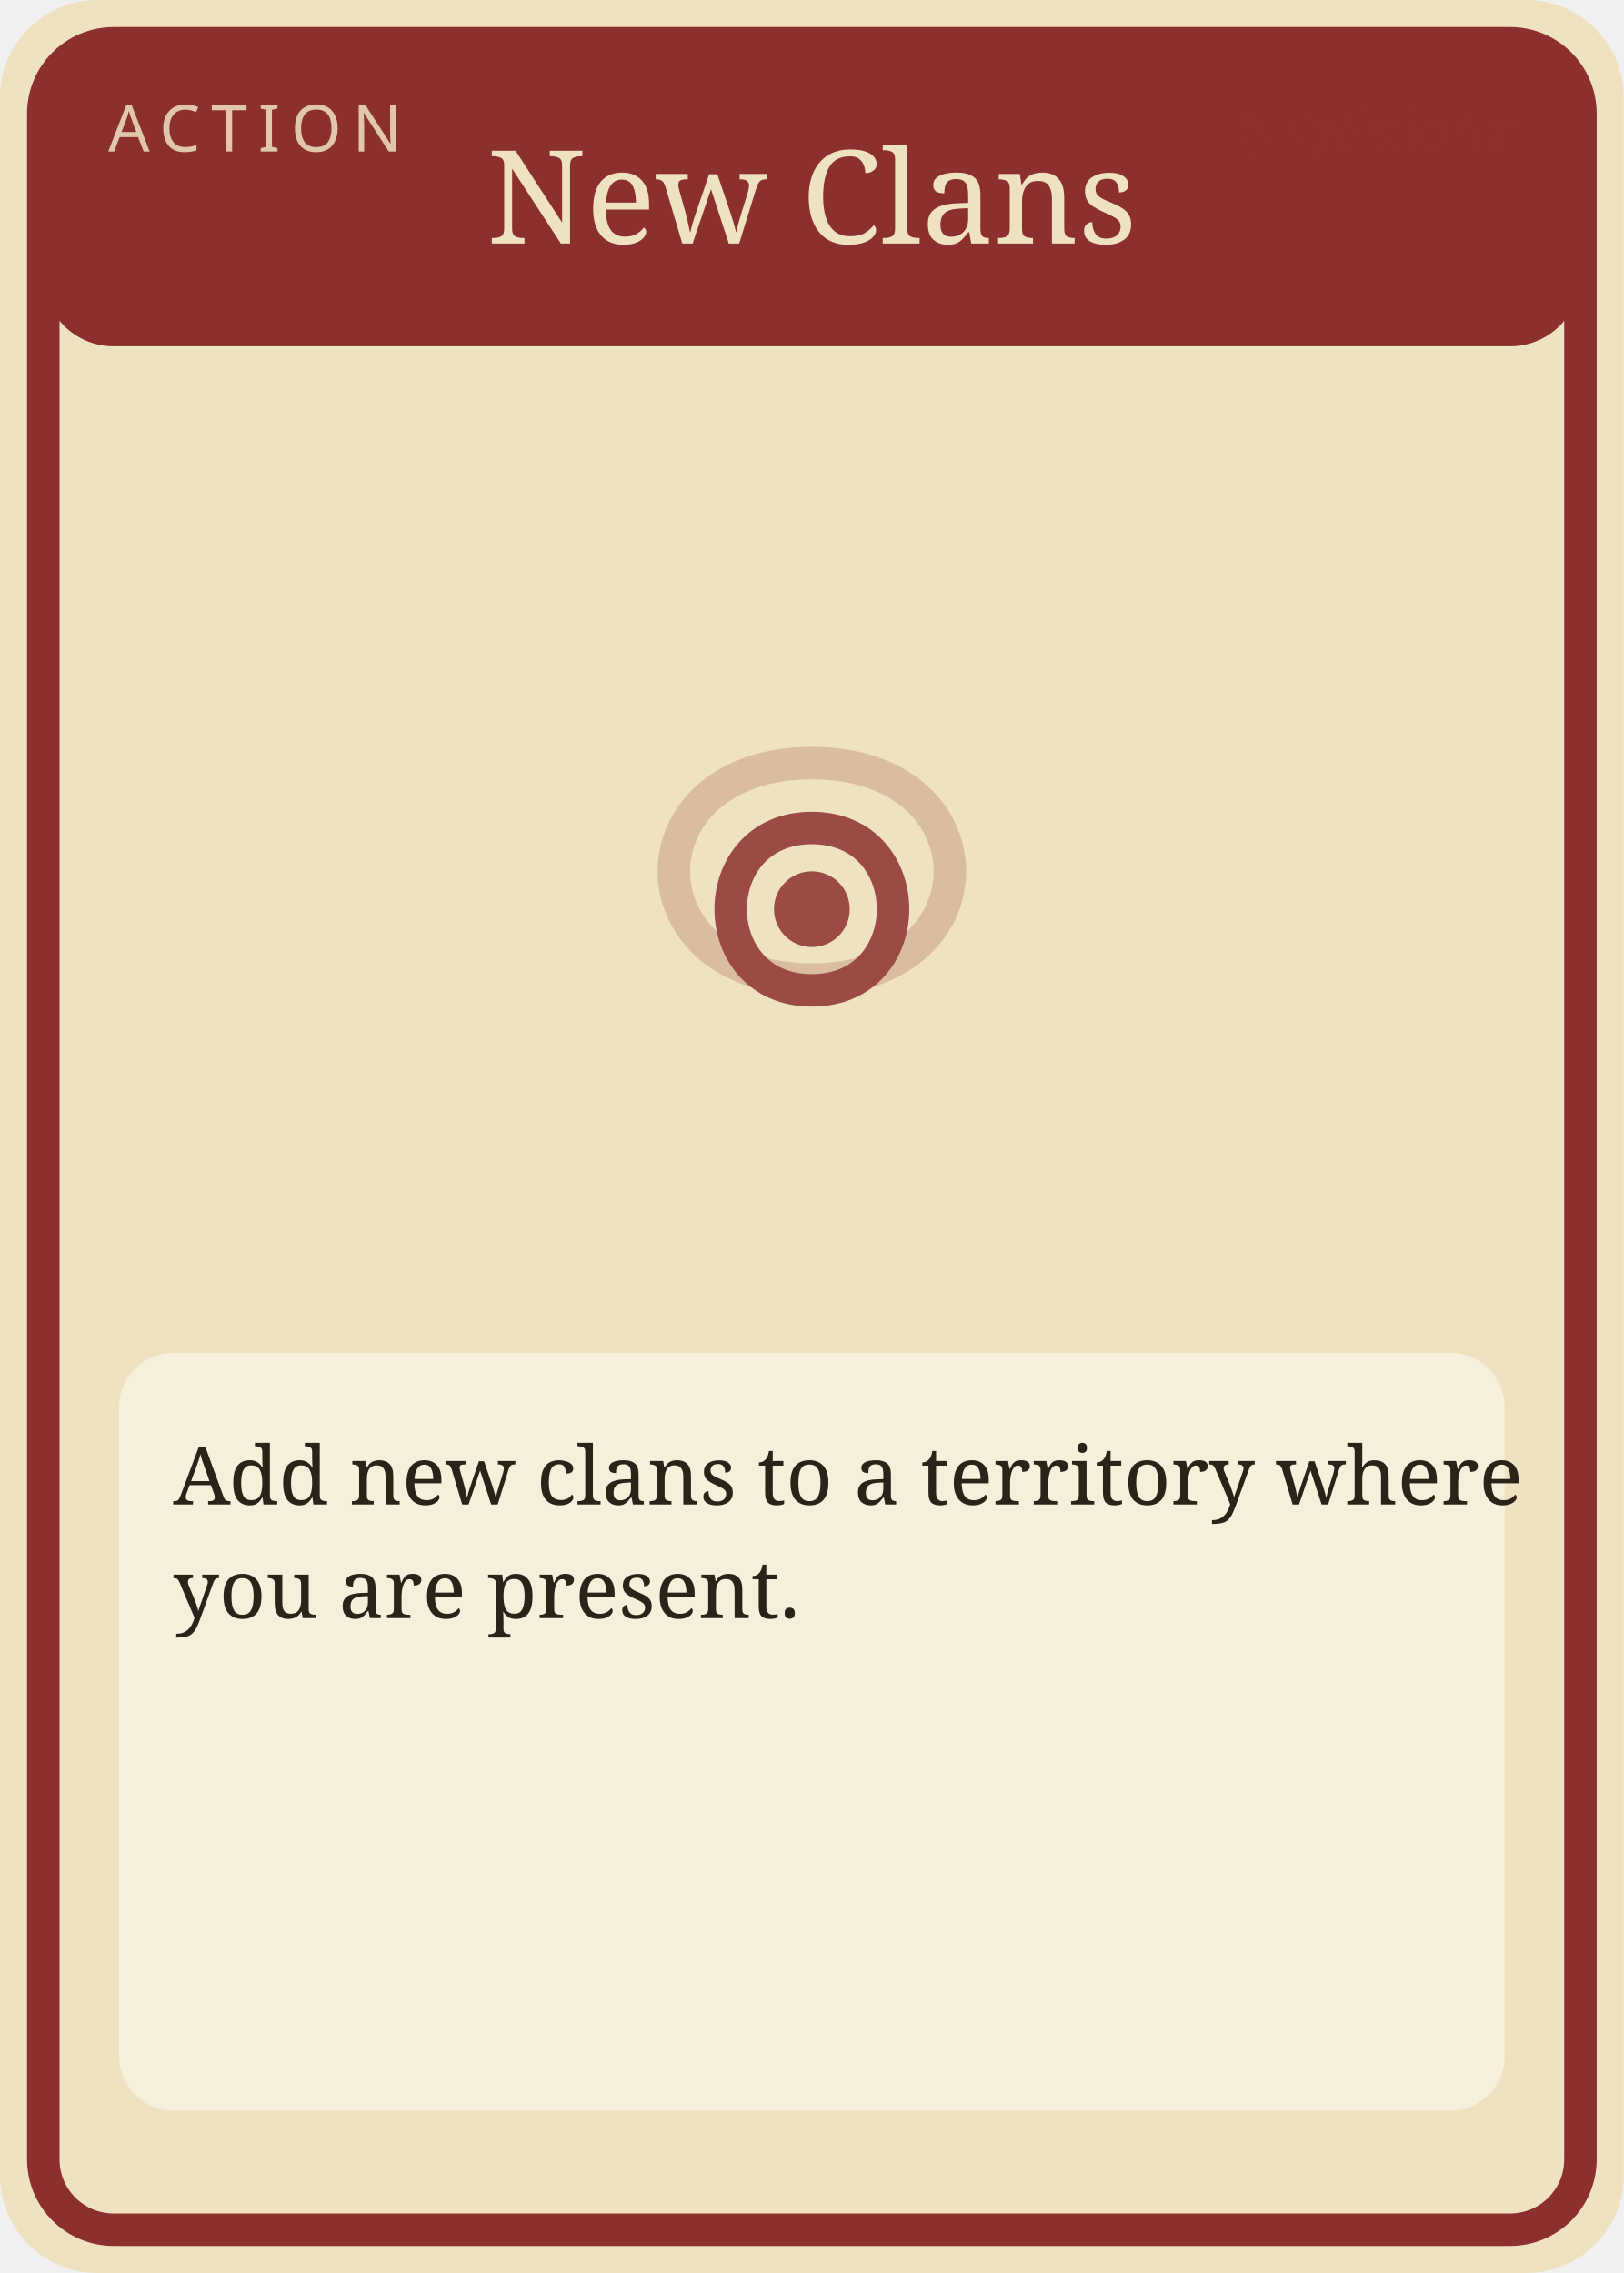
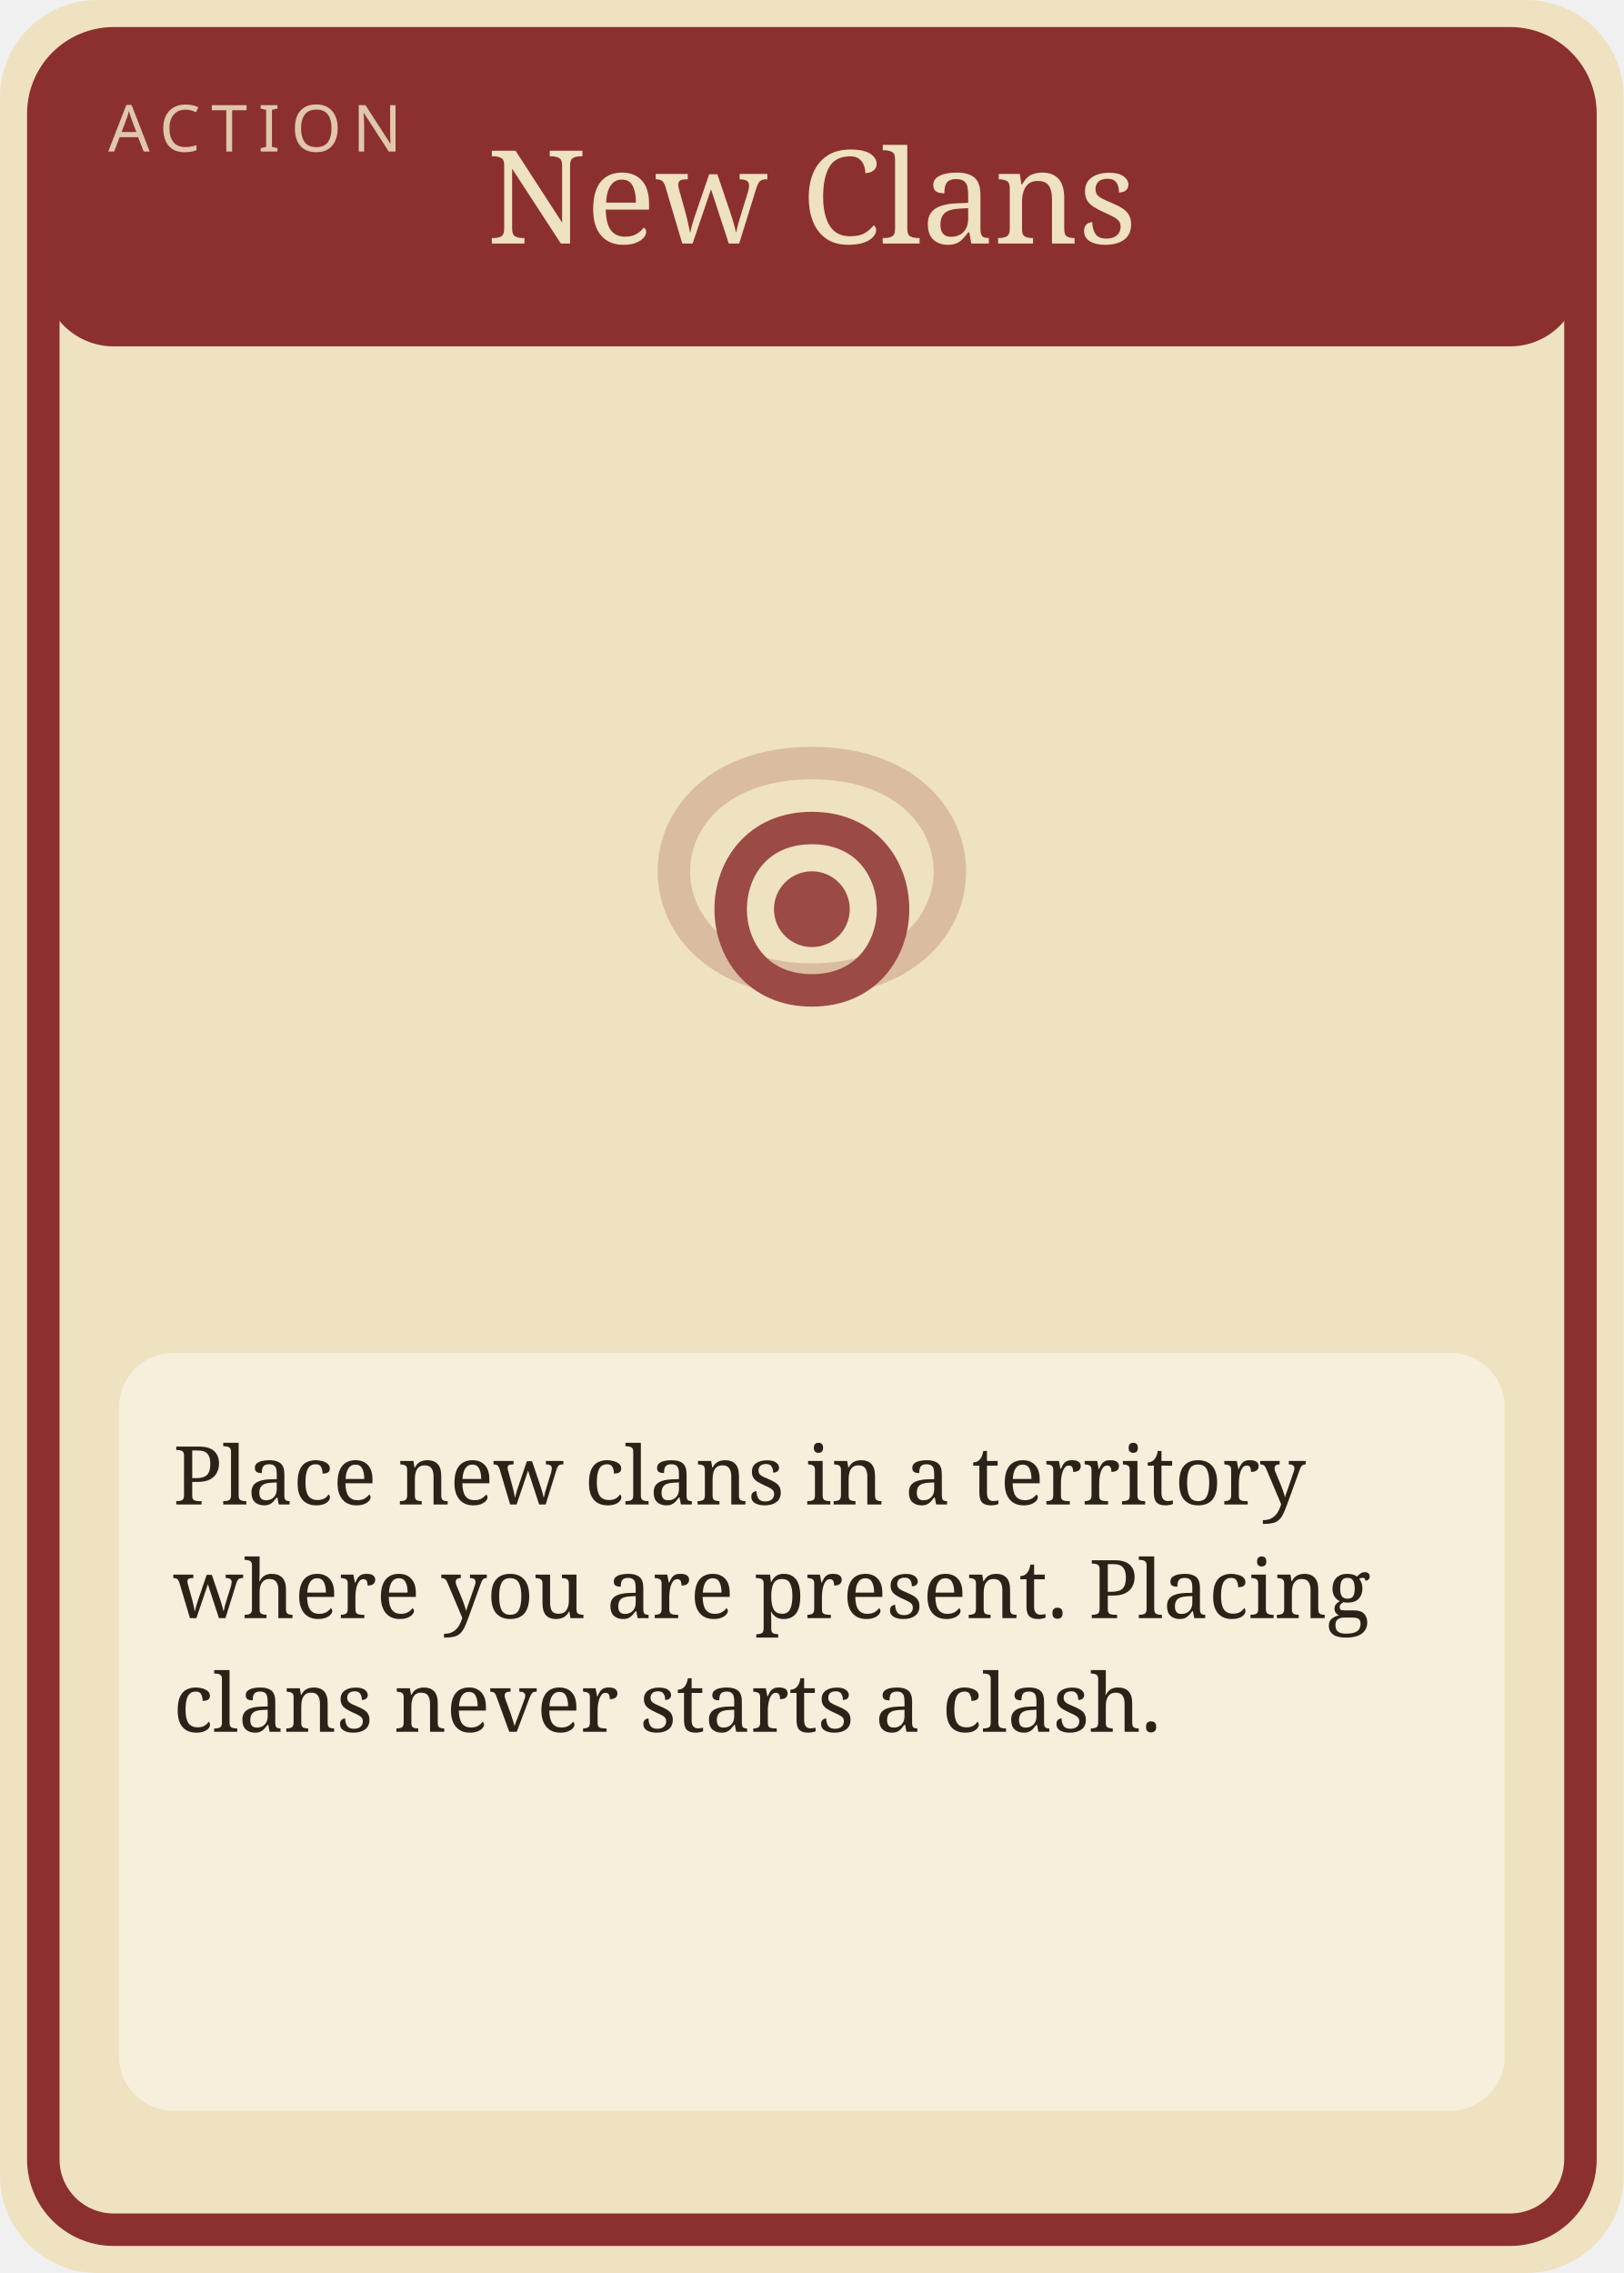
<svg xmlns="http://www.w3.org/2000/svg" width="300" height="420" viewBox="0 0 300 420">
  <rect width="300" height="420" rx="18" fill="#efe2c0" />
  <rect x="8" y="8" width="284" height="404" rx="13" fill="none" stroke="#8c2f2f" stroke-width="6" />
  <rect x="8" y="8" width="284" height="56" rx="13" fill="#8c2f2f" />
  <text x="150" y="45" text-anchor="middle" font-family="Georgia, serif" font-size="24" fill="#efe2c0">New Clans</text>
  <text x="20" y="28" font-family="sans-serif" font-size="12" letter-spacing="2" fill="#efe2c0" opacity="0.85">ACTION</text>
-   <text x="284" y="28" text-anchor="end" font-family="sans-serif" font-size="11" fill="#8c2f2f" opacity="0.8">provisional</text>
  <g transform="translate(150 175)" fill="none" stroke="#8c2f2f" stroke-width="6" stroke-linecap="round" opacity="0.85">
    <path d="M0 -34 C34 -34 34 6 0 6 C-34 6 -34 -34 0 -34" opacity="0.25" />
    <path d="M0 -22 C20 -22 20 8 0 8 C-20 8 -20 -22 0 -22" />
    <circle cx="0" cy="-7" r="4" fill="#8c2f2f" />
  </g>
  <rect x="22" y="250" width="256" height="140" rx="10" fill="#ffffff" opacity="0.45" />
  <text x="32" y="278" font-family="Georgia, serif" font-size="15" fill="#2b2218">
-     <tspan x="32" y="278">Add new clans to a territory where</tspan>
-     <tspan x="32" y="299">you are present.</tspan>
+     <tspan x="32" y="278">Place new clans in a territory</tspan>
+     <tspan x="32" y="299">where you are present. Placing</tspan>
+     <tspan x="32" y="320">clans never starts a clash.</tspan>
  </text>
</svg>
